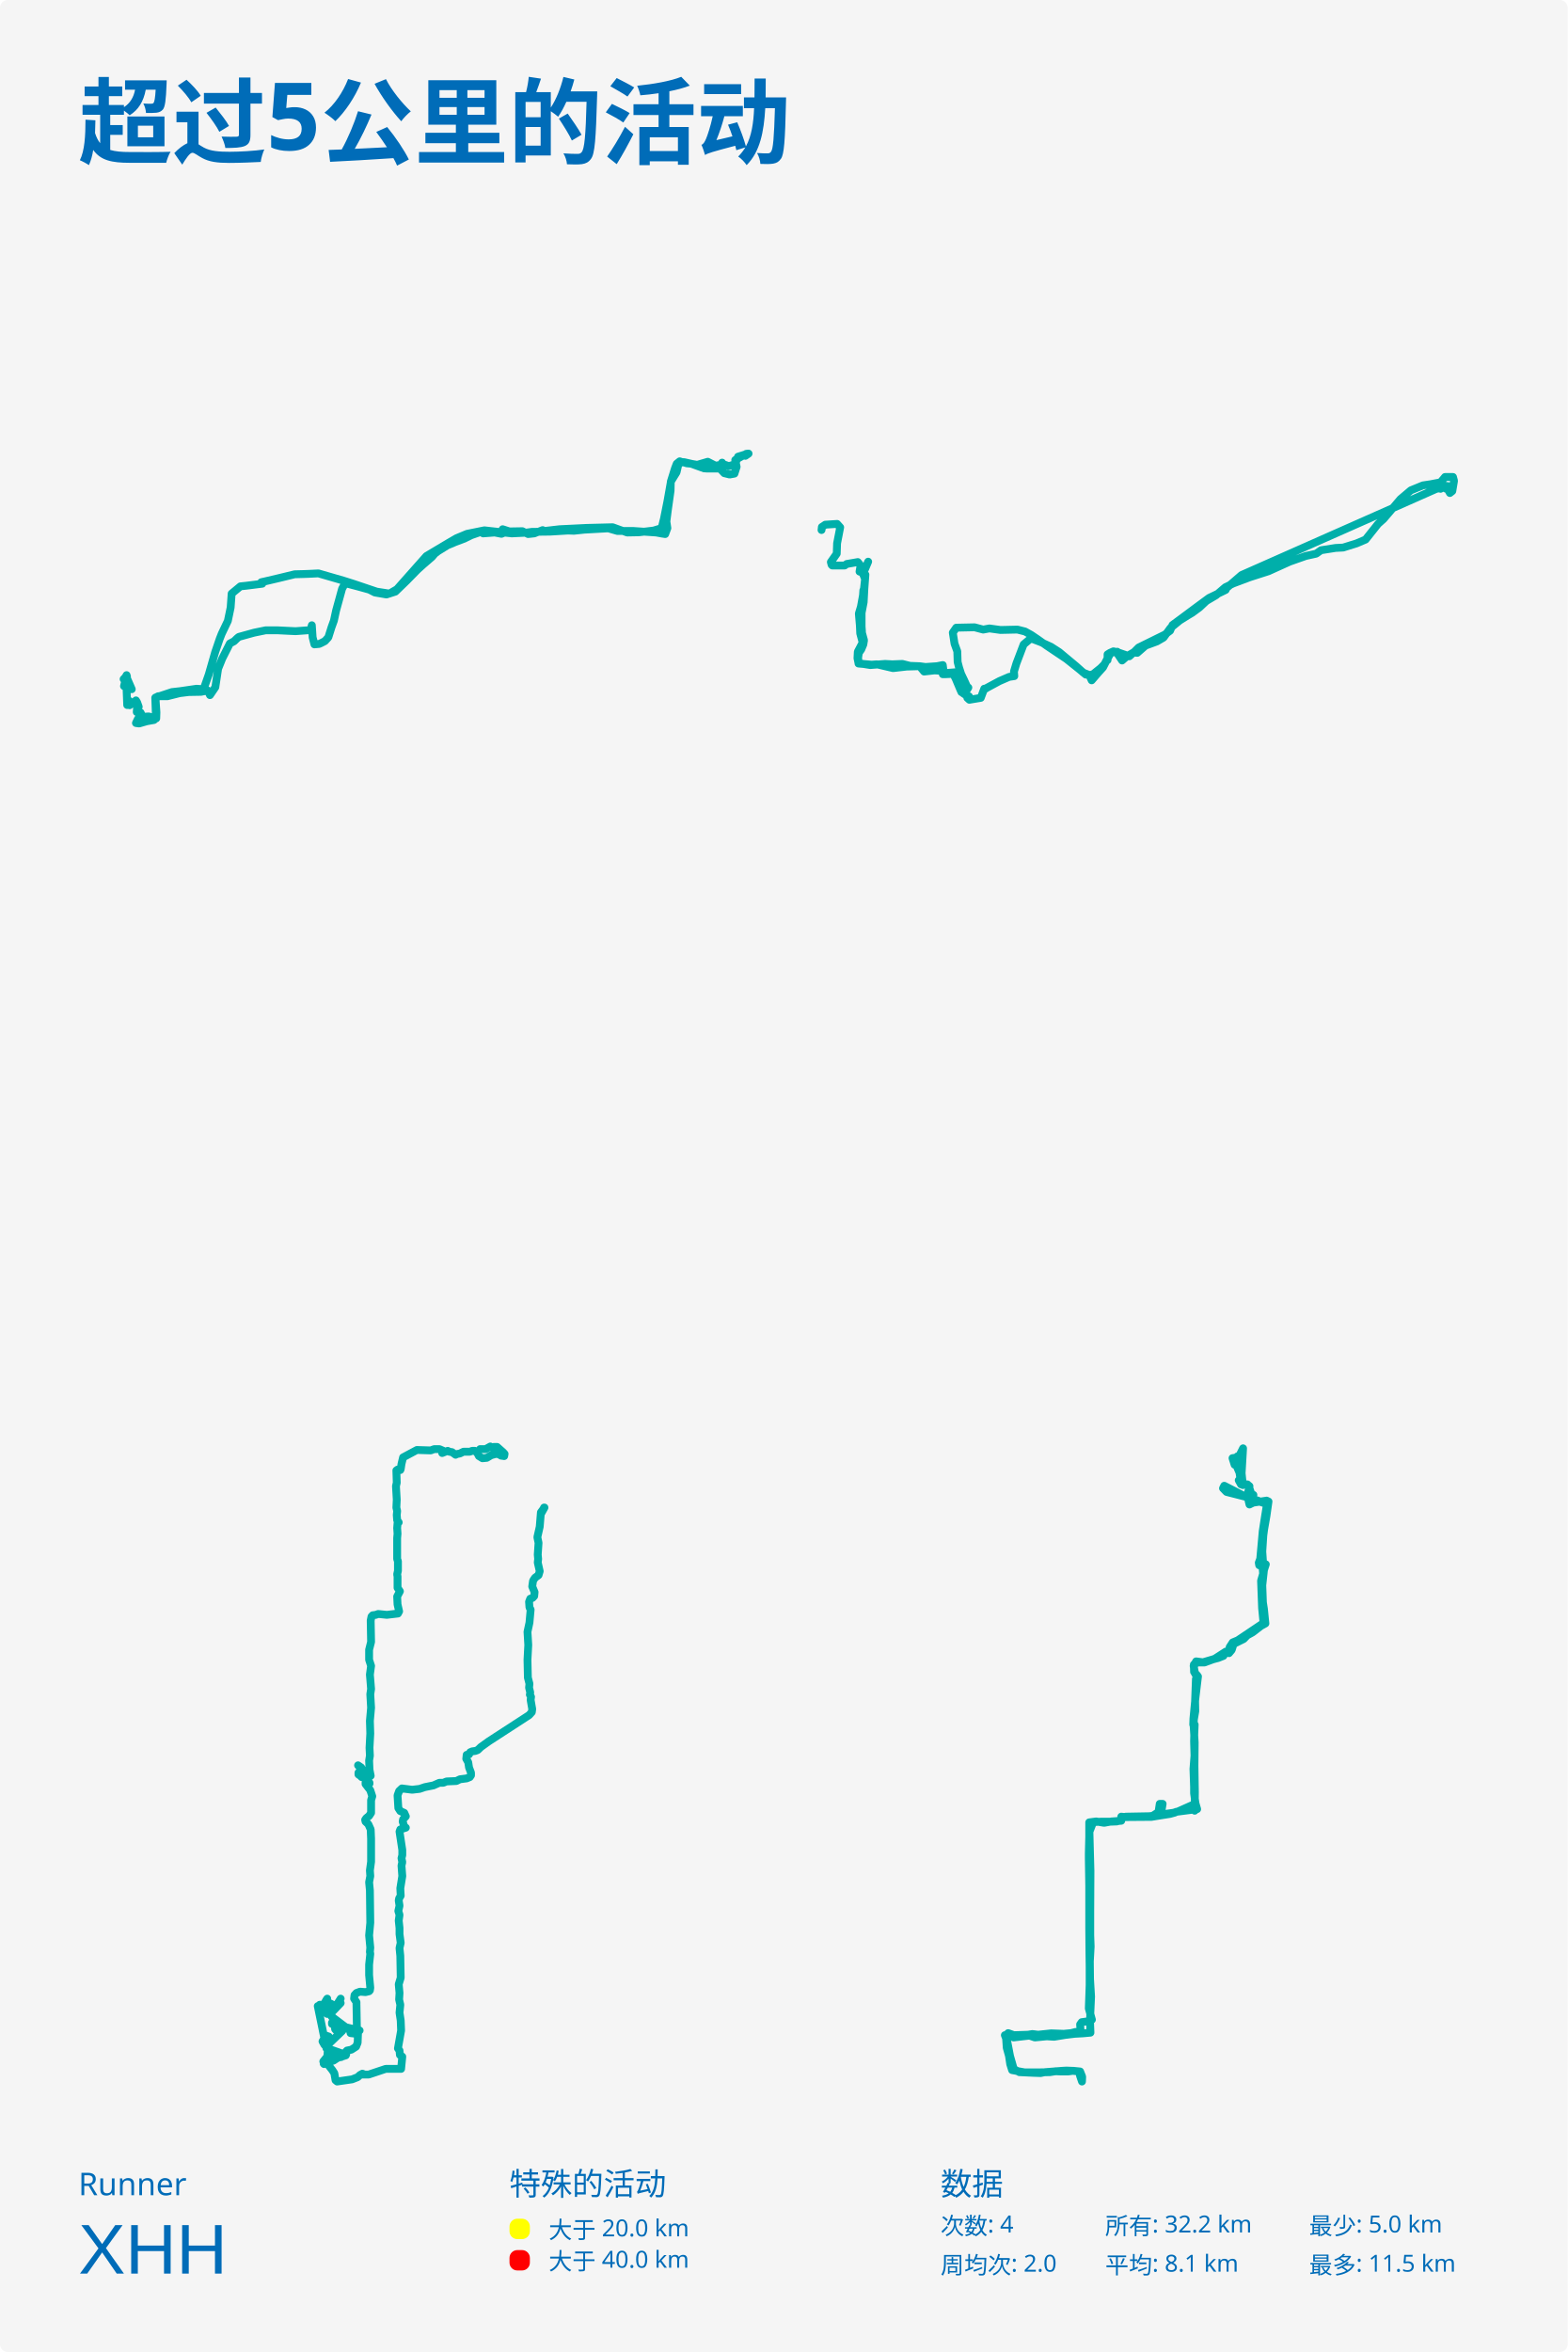
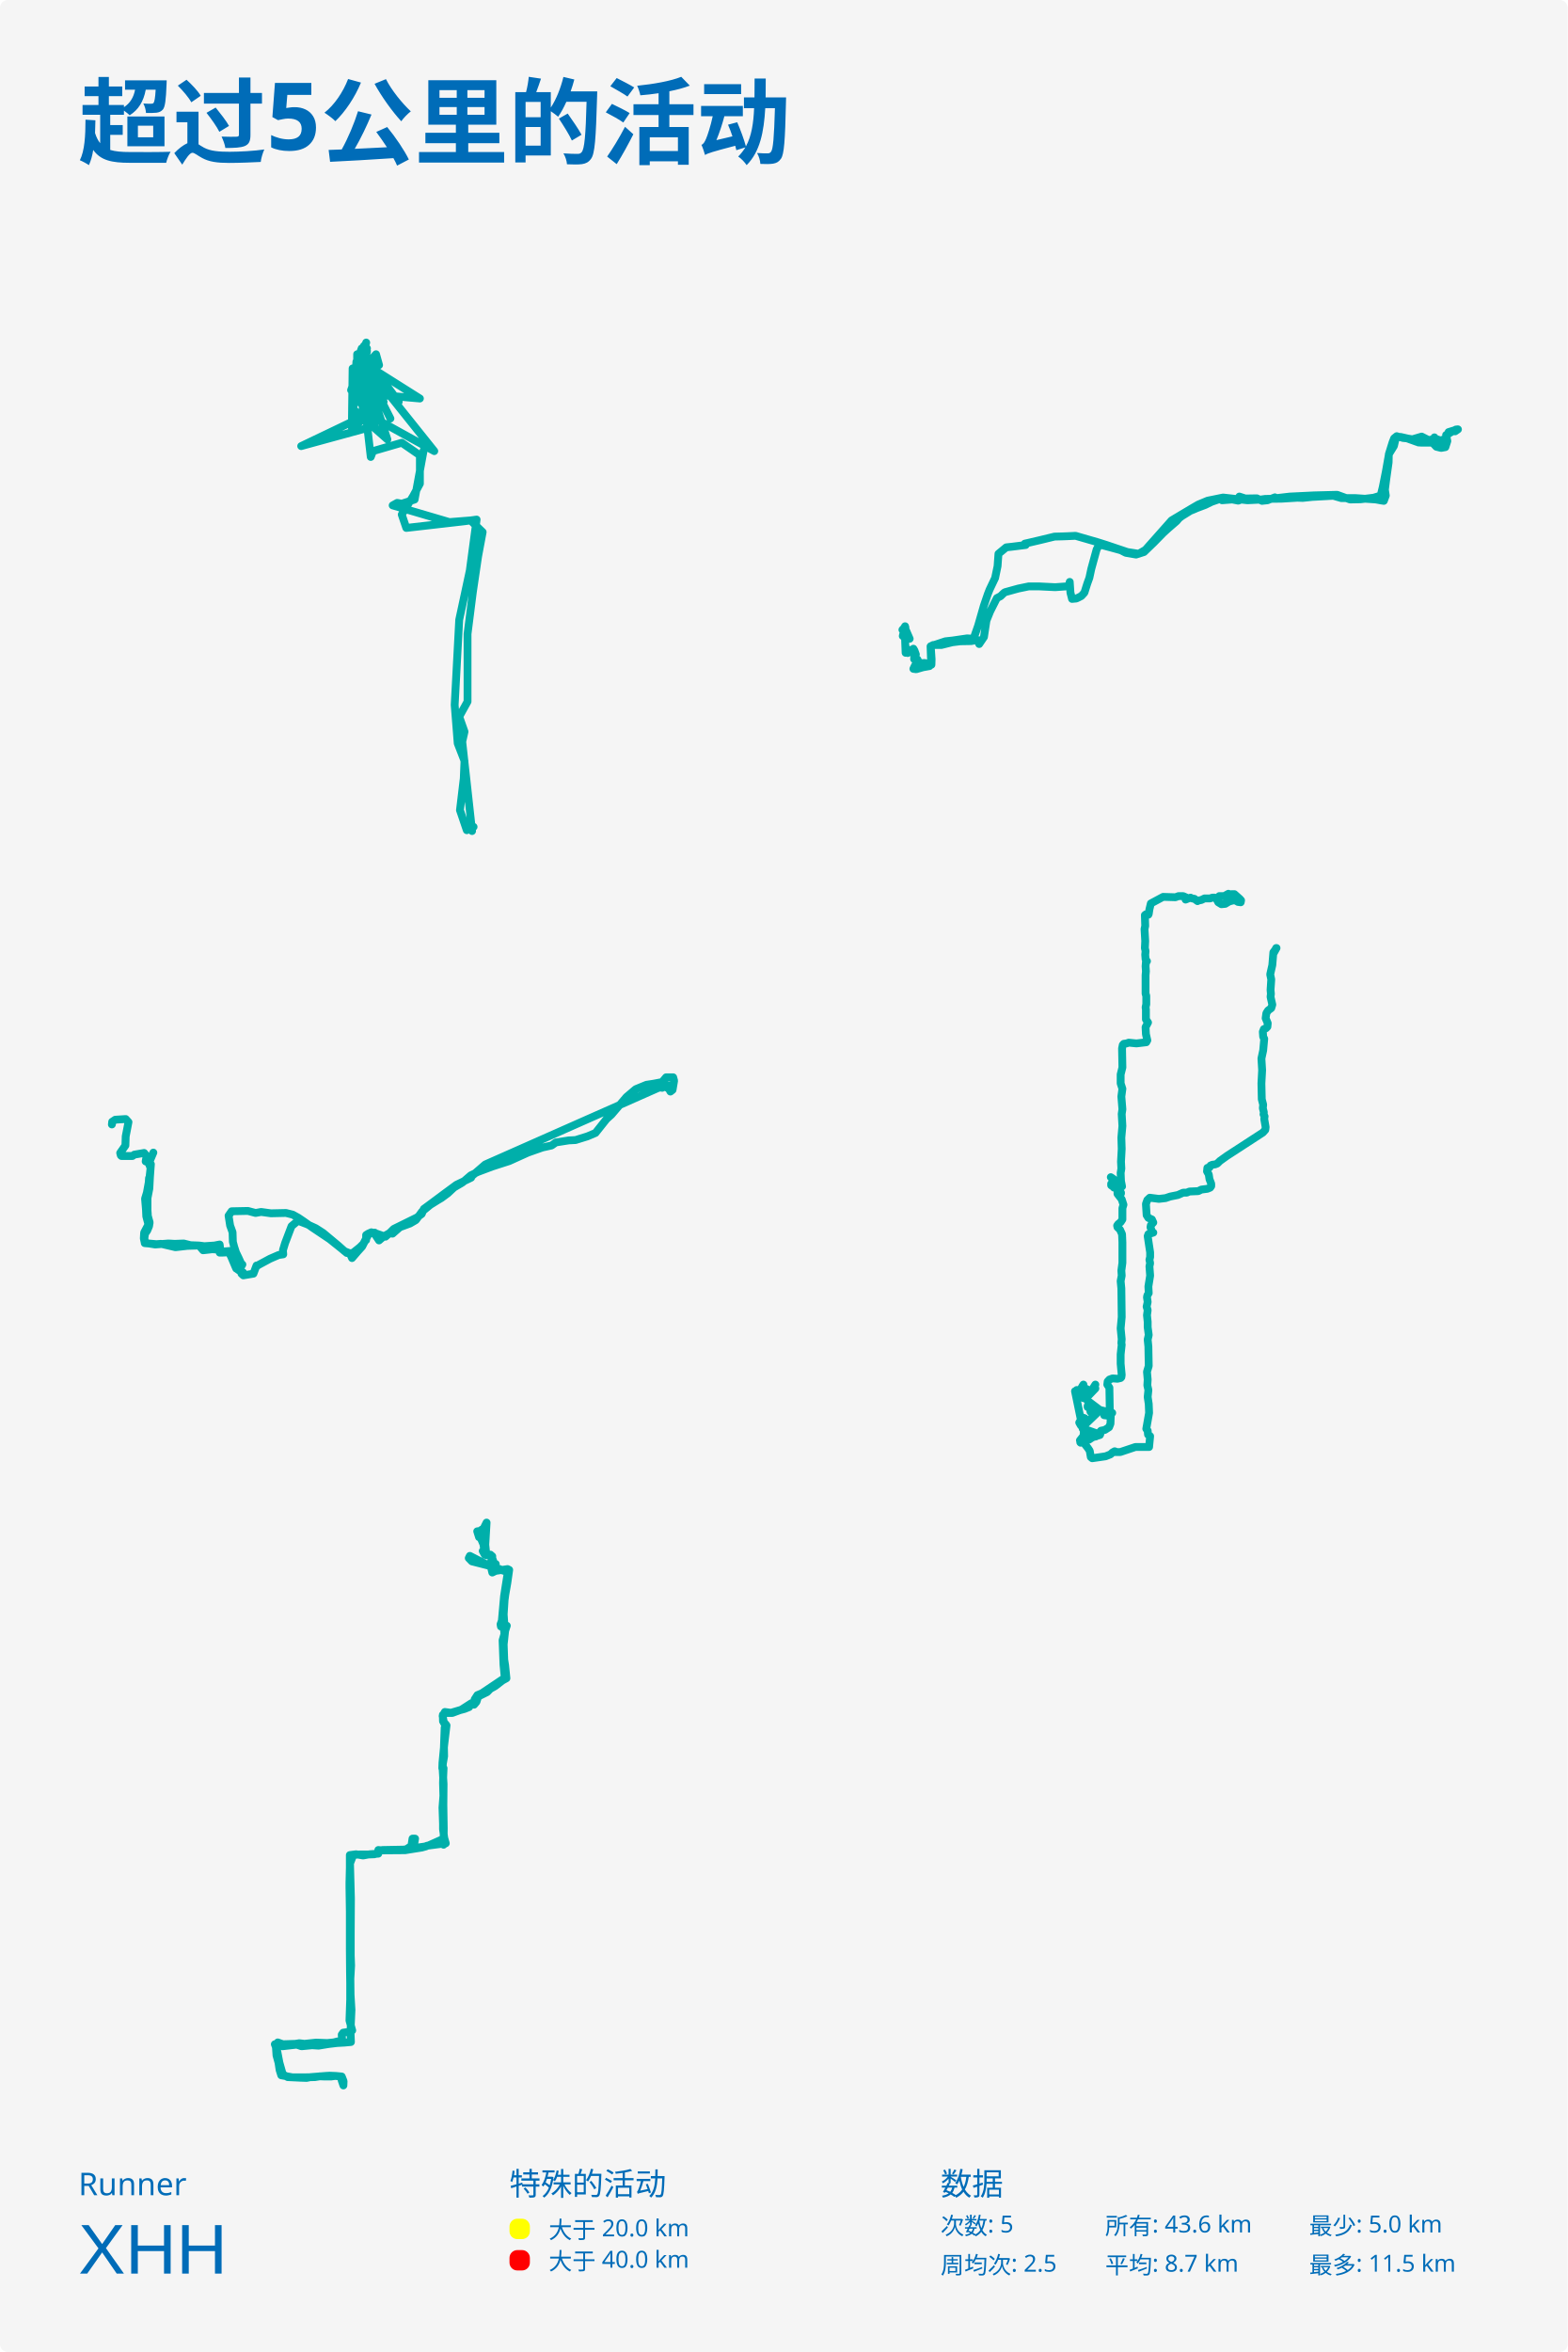
<svg xmlns="http://www.w3.org/2000/svg" baseProfile="full" height="300mm" version="1.1" viewBox="0,0,200,300" width="200mm">
  <defs />
  <rect fill="#f5f5f5" height="300" rx="1" ry="1" width="200" x="0" y="0" />
  <text fill="#006cb8" style="font-size:12px; font-family:MGI-Regular; font-weight:bold;" x="10" y="20">超过5公里的活动</text>
  <text fill="#006cb8" style="font-size:4px; font-family:MGI-Regular" x="10" y="280">Runner</text>
  <text fill="#006cb8" style="font-size:9px; font-family:Arial" x="10" y="290">XHH</text>
  <text fill="#006cb8" style="font-size:4px; font-family:MGI-Regular" x="65" y="280">特殊的活动</text>
  <rect fill="yellow" height="2.6" rx="1" ry="1" width="2.6" x="65" y="283" />
  <text fill="#006cb8" style="font-size:3px; font-family:MGI-Regular" x="70" y="285.5">大于 20.0 km</text>
  <rect fill="red" height="2.6" rx="1" ry="1" width="2.6" x="65" y="287" />
  <text fill="#006cb8" style="font-size:3px; font-family:MGI-Regular" x="70" y="289.5">大于 40.0 km</text>
  <text fill="#006cb8" style="font-size:4px; font-family:MGI-Regular" x="120" y="280">数据</text>
-   <text fill="#006cb8" style="font-size:3px; font-family:MGI-Regular" x="120" y="285">次数: 4</text>
-   <text fill="#006cb8" style="font-size:3px; font-family:MGI-Regular" x="120" y="290">周均次: 2.0</text>
-   <text fill="#006cb8" style="font-size:3px; font-family:MGI-Regular" x="141" y="285">所有: 32.2 km</text>
-   <text fill="#006cb8" style="font-size:3px; font-family:MGI-Regular" x="141" y="290">平均: 8.1 km</text>
+   <text fill="#006cb8" style="font-size:3px; font-family:MGI-Regular" x="120" y="285">次数: 5</text>
+   <text fill="#006cb8" style="font-size:3px; font-family:MGI-Regular" x="120" y="290">周均次: 2.5</text>
+   <text fill="#006cb8" style="font-size:3px; font-family:MGI-Regular" x="141" y="285">所有: 43.6 km</text>
+   <text fill="#006cb8" style="font-size:3px; font-family:MGI-Regular" x="141" y="290">平均: 8.7 km</text>
  <text fill="#006cb8" style="font-size:3px; font-family:MGI-Regular" x="167" y="285">最少: 5.0 km</text>
  <text fill="#006cb8" style="font-size:3px; font-family:MGI-Regular" x="167" y="290">最多: 11.5 km</text>
-   <polyline fill="none" points="18.181,91.439 18.968,91.383 19.932,91.635 19.958,90.851 19.831,88.973 21.937,88.272 22.953,88.16 25.06,87.852 25.974,87.908 26.634,86.03 27.446,83.199 28.03,81.489 28.283,80.845 29.07,79.191 29.426,77.481 29.553,75.715 30.67,74.79 31.456,74.706 33.462,74.454 33.335,74.258 33.843,74.146 35.518,73.753 37.599,73.249 38.691,73.221 39.452,73.193 40.62,73.136 43.818,74.061 45.062,74.454 48.058,75.463 49.682,75.715 50.647,75.155 54.403,70.922 57.272,69.212 58.236,68.652 59.582,68.091 60.419,67.923 61.79,67.643 65.293,68.035 67.045,67.951 67.857,67.839 70.167,67.811 72.477,67.671 73.213,67.699 74.558,67.559 77.604,67.39 78.772,67.727 80.828,67.727 83.722,67.923 84.483,68.063 84.864,68.119 85.143,67.362 85.016,66.521 85.194,65.12 85.55,62.597 85.575,61.448 86.108,59.738 86.336,59.149 86.717,58.841 87.047,58.953 87.352,59.009 87.606,59.093 88.189,59.149 89.586,59.654 90.042,59.402 89.738,59.486 89.814,59.738 90.246,59.766 91.845,59.766 92.403,60.355 93.089,60.523 93.698,60.411 93.977,59.542 93.799,58.673 94.84,58.084 95.094,58.14 95.5,57.86 95.424,57.86 95.195,57.888 95.068,57.972 94.155,58.252 93.774,59.206 92.987,59.458 92.429,59.262 92.073,59.262 92.124,59.318 92.124,59.009 92.099,59.262 91.286,59.402 90.296,58.897 88.951,59.29 88.291,59.178 87.301,58.953 86.844,58.925 86.869,58.981 86.539,59.262 86.311,60.243 85.6,61.392 85.143,63.971 84.712,66.129 84.407,67.362 83.392,67.671 81.513,67.895 80.016,67.923 78.163,67.25 74.863,67.334 71.385,67.503 69.456,67.727 69.228,67.615 68.162,68.035 67.375,68.119 66.639,67.755 64.989,67.783 64.126,67.503 64.176,68.007 63.973,68.091 63.11,67.923 61.638,68.035 61.359,67.839 60.14,68.259 59.226,68.708 58.033,69.156 57.653,69.324 57.094,69.549 55.876,70.305 55.47,70.614 55.114,71.034 53.947,72.043 53.236,72.688 51.865,74.089 50.444,75.463 49.301,75.827 47.829,75.575 47.118,75.211 45.697,74.818 44.529,74.51 44.021,74.398 43.641,75.099 42.879,77.873 42.6,79.163 42.295,80.004 41.889,81.293 41.458,81.769 41.026,81.994 40.722,82.134 40.112,82.19 39.884,81.293 39.782,79.751 39.63,80.368 37.701,80.508 35.391,80.396 33.893,80.396 32.396,80.704 30.466,81.237 30.263,81.405 29.857,81.797 29.324,82.078 28.36,83.984 27.827,85.301 27.471,87.655 26.786,88.664 26.507,88.076 25.644,88.244 24.07,88.272 22.927,88.412 21.354,88.805 20.186,88.805 19.805,89.001 19.881,91.075 19.653,91.832 18.714,92 17.749,92.28 17.343,92.224 17.597,91.692 18.054,91.131 17.927,90.879 17.445,90.823 17.495,90.15 17.698,90.15 17.495,89.589 17.343,89.337 17.216,89.561 16.861,89.702 16.531,89.954 16.277,89.589 16.531,89.421 16.226,89.926 16.099,86.618 16.125,86.31 16.15,86.338 16.15,86.394 16.353,86.927 16.277,87.095 16.099,86.394 16.125,86.31 16.099,86.338 16.201,86.282 16.125,86.422 16.81,87.908 16.125,86.338 16.023,87.067 16.125,86.983 15.82,87.515 16.099,86.366 16.048,86.282 16.074,86.31 16.099,86.282 16.074,86.31 15.769,86.618 16.125,86.254 16.074,86.422 16.15,86.338 16.15,86.114 16.175,86.506 16.099,86.31 16.125,86.338 16.099,86.338 16.125,86.226 16.099,86.282" stroke="#00AFAA" stroke-linecap="round" stroke-linejoin="round" stroke-width="1" />
-   <polyline fill="none" points="110.758,71.643 110.449,72.373 110.097,73.2 110.361,73.832 110.185,75.438 110.141,75.292 110.097,75.925 109.832,77.384 109.568,78.26 109.7,79.817 109.744,80.791 110.053,81.958 109.436,83.126 109.392,83.954 109.524,84.586 111.022,84.829 112.917,84.683 113.843,84.732 115.121,84.683 116.09,84.927 117.324,84.975 118.073,85.073 119.528,84.975 120.277,84.829 120.365,85.559 120.277,85.997 120.585,85.997 121.599,85.949 121.908,86.532 122.524,87.992 122.657,88.284 122.613,88.138 122.877,88.43 123.318,88.722 123.626,88.819 123.406,89.014 123.67,89.257 125.125,89.014 125.565,87.846 125.742,87.846 125.786,87.798 127.504,86.873 128.738,86.338 129.399,86.24 129.355,85.657 129.664,84.635 130.589,82.202 131.515,81.423 132.793,81.91 134.071,82.494 135.128,83.175 137.288,84.975 138.213,85.803 138.962,86.095 139.271,86.776 140.108,85.803 140.725,85.121 141.122,84.343 141.695,83.272 142.532,83.126 142.532,83.321 143.149,84.245 143.766,83.71 144.603,83.224 145.088,83.272 146.146,82.348 147.6,81.813 148.437,81.326 149.319,80.109 150.509,79.136 151.522,78.504 152.095,78.163 153.021,77.482 153.902,76.655 155.136,75.925 156.326,74.903 157.339,74.416 159.411,73.638 161.835,72.859 164.523,71.643 166.594,70.913 167.916,70.621 168.533,70.183 170.384,69.891 171.354,69.842 173.072,69.307 174.218,68.82 175.805,66.825 176.51,66.193 178.669,63.662 179.991,62.543 181.534,61.911 182.503,61.765 183.781,61.521 184.354,60.84 185.368,60.84 185.5,61.327 185.28,62.64 184.971,62.884 184.927,62.64 184.883,62.738 185.059,62.592 184.398,62.3 184.751,62.008 184.31,61.959 184.09,62.057 183.781,62.348 183.913,62.251 183.252,62.348 158.397,73.346 156.37,75.097 156.37,75.243 155.973,75.438 154.255,76.265 152.668,77.433 150.641,78.942 149.583,79.72 149.275,80.45 148.482,81.034 148.526,80.985 145.264,82.591 144.78,83.078 144.075,83.71 142.664,83.224 142.047,83.078 141.607,83.272 141.298,83.467 141.298,84.197 141.254,84.051 140.902,84.732 140.417,85.219 139.447,85.997 139.051,86.095 138.522,86.046 137.64,85.316 136.054,84.051 133.586,82.396 132.352,81.521 131.559,80.985 130.766,80.547 129.796,80.304 127.637,80.353 126.226,80.158 125.433,80.304 124.331,80.012 121.996,80.061 121.555,80.693 121.775,82.104 122.128,83.078 122.172,84.44 122.348,85.121 122.613,85.949 123.009,86.776 123.45,87.749 123.538,87.7 123.362,87.992 123.053,87.895 122.921,87.749 122.216,87.214 122.084,86.24 121.819,85.754 120.585,85.851 120.057,85.559 119.219,85.511 117.897,85.657 117.324,84.975 115.65,85.024 113.931,85.219 111.86,84.732 111.199,84.781 109.524,84.635 109.48,83.856 109.568,83.272 109.876,82.834 110.141,82.202 110.229,81.667 109.921,80.547 109.965,80.547 109.921,79.915 109.921,78.99 109.921,78.163 110.185,76.801 110.273,75.097 110.405,73.297 110.097,73.054 109.656,72.908 109.788,72.129 109.436,71.691 108.026,71.935 107.761,72.129 106.175,72.129 106.087,72.032 105.998,71.691 106.748,70.621 106.792,69.307 107.188,67.263 106.792,66.825 105.293,66.923 104.853,67.215 104.808,67.604 104.853,67.263" stroke="#00AFAA" stroke-linecap="round" stroke-linejoin="round" stroke-width="1" />
-   <polyline fill="none" points="69.411,192.289 69.058,193.012 69.461,192.289 69.007,192.901 68.856,194.737 68.554,196.072 68.705,196.795 68.604,198.297 68.655,198.854 68.604,199.299 68.856,200.411 68.705,200.912 68.252,201.246 68,201.635 67.899,202.359 68.201,203.082 68.151,203.583 67.949,203.805 67.647,203.916 67.496,204.306 67.546,205.029 67.697,205.307 67.546,206.976 67.294,208.145 67.395,209.814 67.294,211.705 67.345,213.986 67.546,214.765 67.496,215.266 67.647,215.878 67.597,216.156 67.748,216.434 67.697,216.823 67.899,217.992 67.849,218.381 67.496,218.77 62.356,222.108 61.349,222.832 60.946,223.221 60.643,223.332 60.24,223.388 59.988,223.499 59.837,223.777 59.535,223.833 59.484,224.334 59.736,224.779 59.837,225.446 60.089,226.114 60.089,226.448 59.938,226.67 59.535,226.837 58.678,226.948 58.225,227.171 56.965,227.226 56.562,227.393 56.058,227.393 55.302,227.727 54.194,227.95 53.539,228.172 52.581,228.283 51.271,228.117 50.919,228.45 50.717,229.007 50.818,230.62 51.07,231.009 51.574,231.232 51.775,231.677 51.423,232.066 51.372,232.345 51.624,233.123 51.775,233.123 51.07,233.346 50.969,233.624 51.322,235.961 51.322,236.628 51.221,237.018 51.322,237.518 51.221,237.963 51.322,239.298 51.07,240.856 51.12,241.802 50.919,242.136 50.868,242.414 50.969,243.081 50.818,243.749 50.969,244.25 50.868,244.973 50.969,245.918 50.969,246.697 51.12,247.81 50.969,248.477 51.07,249.479 51.12,252.26 50.868,253.095 50.969,254.207 50.919,255.042 51.07,255.709 50.969,256.711 51.12,257.712 51.171,258.991 50.768,261.272 50.969,261.55 51.019,262.107 51.322,262.329 51.171,263.887 49.206,263.887 47.039,264.61 46.334,264.61 46.233,264.61 46.384,264.554 46.233,264.499 45.93,264.666 45.628,264.944 44.923,265.222 43.008,265.5 42.806,265.333 42.655,264.443 42.403,264.054 41.748,263.219 41.597,263.164 41.345,263.275 41.295,263.219 41.648,263.164 41.95,262.552 43.814,262.162 43.512,262.385 43.613,262.107 43.512,261.884 42.252,261.439 42.051,261.495 41.748,261.383 42.504,261.773 42.504,261.94 42.403,262.051 42.655,261.94 42.756,261.662 43.058,261.717 42.151,261.495 41.648,261.272 40.539,255.876 40.64,256.377 40.892,256.266 40.942,255.932 40.841,255.709 40.791,255.709 40.741,255.932 40.841,256.043 40.741,256.878 40.892,256.989 40.993,256.154 41.748,254.93 41.597,255.153 41.748,256.21 41.597,256.043 42.756,256.043 43.462,254.93 43.159,255.542 43.361,255.376 43.462,255.487 42.504,256.488 42.151,256.655 41.849,256.544 41.748,256.878 41.748,256.099 42.454,256.21 42,255.654 41.748,255.153 41.849,255.487 41.748,255.264 41.849,255.376 41.748,255.431 41.698,255.32 41.748,255.654 42.151,255.542 42.454,255.709 42.303,255.821 42.252,255.987 42.303,257.211 45.175,259.381 44.721,259.325 44.923,259.27 45.175,259.381 45.729,258.991 45.88,258.991 42.353,258.157 42.353,257.99 42.454,257.99 42.706,258.435 42.756,258.825 42.958,259.047 43.26,259.214 43.663,259.047 41.748,260.883 41.698,261.05 41.799,261.161 41.396,260.827 41.144,260.382 41.547,259.715 41.648,259.659 41.95,259.77 41.748,262.496 42,262.496 42.303,262.218 42.151,262.44 41.648,262.44 41.245,262.941 41.295,262.885 41.748,263.052 42.555,262.83 43.058,262.496 44.117,262.162 44.167,262.051 44.117,261.717 44.268,261.55 44.822,261.439 45.427,261.05 45.628,260.549 45.679,259.158 45.527,258.491 45.477,255.598 45.477,255.376 45.175,254.93 45.225,254.485 45.477,254.207 45.93,254.04 46.636,254.096 47.089,253.985 47.19,253.874 47.24,253.54 47.089,251.926 47.089,250.591 47.24,249.201 47.19,248.978 47.24,248.422 47.089,246.864 47.24,245.251 47.19,241.134 47.089,240.077 47.24,239.298 47.19,238.575 47.341,237.463 47.341,234.514 47.291,233.346 46.989,232.678 46.636,232.345 46.585,232.122 46.737,231.9 47.089,231.621 47.341,231.232 47.341,229.619 47.492,229.118 47.24,228.339 46.636,227.56 46.636,227.338 46.737,227.226 46.989,227.226 47.14,227.393 47.14,227.505 46.989,227.56 46.737,227.226 46.787,226.893 46.082,226.615 46.132,226.67 46.082,226.392 46.283,226.114 46.334,225.836 46.182,225.613 45.88,225.391 45.679,225.168 46.082,225.446 46.132,225.558 46.082,225.724 45.729,226.114 45.729,226.336 45.88,226.448 46.233,226.448 46.686,226.781 46.888,226.781 47.291,226.503 47.14,225.724 47.089,224.556 47.19,223.944 47.14,222.943 47.24,221.107 47.19,219.494 47.341,217.825 47.24,216.1 47.341,215.432 47.19,213.597 47.341,212.484 47.089,211.705 47.089,210.425 47.341,209.424 47.291,206.698 47.392,206.197 47.543,206.03 47.946,205.975 48.248,205.864 49.357,205.975 50.768,205.808 50.919,205.53 50.717,204.64 50.667,203.638 51.019,202.971 50.717,202.526 50.717,201.079 50.667,200.801 50.768,200.356 50.768,199.132 50.667,198.854 50.667,196.183 50.717,195.627 50.667,194.904 50.717,194.292 50.868,194.18 50.667,193.902 50.616,193.235 50.667,192.734 50.566,192.289 50.616,191.287 50.516,189.563 50.616,189.118 50.566,187.56 50.717,187.449 51.07,187.504 51.12,187.393 51.221,186.725 51.423,185.891 53.186,184.945 54.95,185.001 55.403,184.834 56.058,184.834 56.562,185.056 56.562,185.168 56.411,185.335 57.116,185.056 57.318,185.168 57.67,185.223 58.124,185.557 58.124,185.501 58.678,185.39 59.132,185.168 59.938,185.168 60.24,185.056 60.593,185.056 60.895,185.335 61.097,185.724 61.55,186.002 62.104,185.947 62.659,185.613 63.263,185.446 63.666,185.501 63.918,185.668 64.321,185.724 64.372,185.446 64.17,185.223 63.415,184.556 63.011,184.556 62.81,184.667 62.558,184.5 61.953,184.834 61.248,184.834" stroke="#00AFAA" stroke-linecap="round" stroke-linejoin="round" stroke-width="1" />
-   <polyline fill="none" points="159.378,189.539 159.351,189.685 159.826,191.083 160.011,191.2 156.476,190.297 156.027,189.831 156.186,189.51 159.826,191.375 160.486,191.404 159.378,191.112 161.277,191.724 161.62,191.491 161.62,191.957 161.33,193.763 161.092,195.307 160.776,198.831 160.591,199.327 160.644,199.647 161.066,199.822 161.145,200.725 160.881,201.628 161.013,205.123 161.198,207.016 157.9,209.23 157.267,209.492 156.871,210.104 156.871,210.657 156.397,210.657 154.998,211.56 153.653,212.055 152.782,212.055 152.308,212.318 152.334,213.25 152.756,213.716 152.571,214.123 152.466,216.92 152.492,218.26 152.308,219.337 152.281,220.124 152.413,222.25 152.387,225.25 152.413,226.968 152.439,228.628 152.413,230.959 152.492,229.939 152.73,230.755 150.039,231.104 149.907,231.192 149.274,231.366 147.612,231.628 146.899,231.745 143.18,231.774 143.021,232.094 142.52,232.327 141.782,232.357 140.462,232.357 139.46,232.415 138.985,233.638 139.117,238.648 139.091,243.832 139.091,246.832 139.143,248.288 139.038,250.181 139.064,252.453 139.196,254.666 139.091,256.967 139.064,257.957 139.117,259.268 138.167,259.355 137.112,259.413 136.875,259.442 135.899,259.559 134.474,259.792 133.551,259.734 132.021,259.879 131.335,259.646 129.303,259.879 129.039,259.646 128.828,259.646 128.195,259.588 128.354,259.996 128.433,261.19 128.723,262.238 128.881,263.287 129.119,264.044 130.728,264.335 132.39,264.335 133.946,264.306 134.659,264.189 135.292,264.219 136.268,264.219 136.901,264.131 137.798,264.219 138.062,264.888 138.035,265.5 137.798,264.801 137.666,264.219 136.796,264.131 136.057,264.102 135.529,264.131 133.313,264.306 132.759,264.422 131.862,264.393 130.042,264.306 129.33,263.898 128.855,262.238 128.354,259.617 128.617,259.326 129.356,259.588 131.15,259.53 131.704,259.442 132.443,259.53 134.105,259.355 135.714,259.413 136.637,259.326 137.218,259.18 137.745,259.18 137.851,259.006 137.798,258.219 138.009,257.928 139.038,257.782 139.302,257.608 138.906,256.181 139.012,253.181 139.012,250.851 138.985,248.958 138.959,245.871 138.959,240.512 138.906,237.017 138.906,236.405 138.959,234.279 138.959,232.444 139.856,232.327 140.858,232.502 141.808,232.327 143.048,232.24 143.048,231.716 143.364,231.745 145.712,231.716 146.899,231.716 148.192,230.871 148.324,230.085 147.955,230.085 147.823,230.959 147.876,231.57 147.559,231.599 146.768,231.658 143.628,231.716 143.549,231.774 145.844,231.745 146.187,231.716 147.638,231.541 148.878,231.337 149.696,231.221 150.303,231.046 152.519,230.056 152.334,228.716 152.334,227.929 152.255,225.629 152.387,223.939 152.334,222.104 152.36,221.201 152.413,219.978 152.228,219.978 152.255,219.192 152.492,216.716 152.835,213.832 152.466,213.483 152.281,212.492 152.598,211.91 153.468,212.026 154.655,211.677 155.421,211.473 156.08,211.211 156.423,210.657 156.845,210.774 156.792,210.861 157.135,210.453 157.373,209.696 158.665,209.055 159.114,208.589 159.747,208.24 159.879,208.152 160.855,207.395 161.435,207.075 161.251,205.24 161.119,204.395 161.04,202.21 161.251,200.259 161.488,199.531 161.145,199.443 161.04,197.899 161.172,195.831 161.277,195.045 161.567,193.384 161.831,191.52 161.594,191.404 159.879,191.666 159.404,191.899 159.272,191.345 159.905,190.675 159.351,190.472 159.219,190.384 159.404,189.569 159.193,189.394 159.14,189.335 158.797,189.335 158.586,189.365 158.322,189.335 158.032,188.811 158.27,188.782 157.848,185.898 157.874,185.898 157.874,185.753 157.9,185.927 157.979,185.956 158.586,184.733 158.402,187.908 158.56,189.423 157.848,185.898 157.874,185.898 157.241,185.986 157.505,186.83 157.927,185.927 157.848,187.18 158.27,188.17 158.243,188.462" stroke="#00AFAA" stroke-linecap="round" stroke-linejoin="round" stroke-width="1" />
+   <polyline fill="none" points="54.051,57.432 52.894,63.716 51.254,64.249 50.675,64.142 50.096,64.462 57.331,66.592 60.032,66.379 61.575,67.87 60.997,70.959 60.321,75.539 59.646,80.864 59.646,89.491 58.585,91.409 59.26,93.326 58.971,94.604 60.225,106.0 60.032,105.254 59.646,105.467 60.418,105.467 59.55,105.893 58.682,103.337 59.164,99.29 59.26,97.053 58.392,94.817 58.006,89.918 58.585,79.054 59.936,72.77 60.804,66.273 59.26,66.486 51.833,67.338 51.254,65.634 52.701,63.29 53.569,61.693 53.569,58.071 51.254,56.474 47.588,57.539 47.299,58.284 46.238,49.018 46.142,46.781 46.431,47.101 46.045,46.036 46.238,45.503 47.01,52.852 45.756,46.142 46.142,46.142 53.569,50.829 47.492,50.296 46.624,48.166 46.142,47.314 46.045,45.929 47.685,50.509 45.852,46.781 44.984,46.994 44.888,54.557 46.334,53.492 46.045,46.249 46.045,46.994 44.791,49.764 46.045,46.142 46.431,46.355 46.527,46.888 47.685,46.781 46.527,49.125 44.984,47.42 46.624,46.355 45.466,47.207 45.273,48.486 46.142,46.036 45.659,46.994 45.466,47.101 46.238,46.994 45.949,45.716 55.402,57.539 47.299,53.065 47.299,53.598 47.974,54.77 47.781,54.344 38.425,56.9 47.106,52.746 47.01,52.746 47.203,53.065 46.624,51.787 46.527,51.574 46.527,46.675 46.045,46.781 46.431,48.699 46.045,46.142 46.045,51.468 46.238,46.249 46.142,46.036 46.142,46.036 46.142,46.249 45.949,45.929 45.563,45.184 45.563,47.207 48.36,46.568 47.974,45.184 46.913,46.355 46.142,44.864 50.868,51.255 48.36,48.486 45.563,45.503 46.045,45.929 45.949,45.929 45.949,45.716 46.334,44.758 46.142,46.036 49.421,56.048 45.08,52.213 45.466,46.142 45.659,45.823 46.238,44.971 48.264,51.255 46.431,44.119 46.142,45.929 45.949,45.929 46.817,46.142 46.238,45.503 45.949,46.036 46.817,45.503 46.142,44.438 45.466,46.355 47.878,51.894 47.781,53.705 46.045,46.036 46.045,46.036 45.756,46.675 45.756,46.355 46.238,45.077 46.431,45.29 46.624,46.355 45.852,46.142 46.045,46.142 46.334,44.758 46.238,46.036 46.142,45.61 46.142,46.036 46.238,45.29 46.817,44.438 46.334,44.651 46.334,45.29 45.852,46.142 46.334,44.758 46.913,45.823 46.142,45.29 45.756,46.036 46.334,44.758 46.238,45.29 45.852,46.142 46.142,46.036 45.563,46.249 46.334,45.184 46.238,45.397 45.852,46.036 46.142,46.036 46.142,46.142 45.949,45.823 46.334,45.077 47.685,46.888 46.142,46.036 45.949,46.036 46.045,46.249 46.72,43.693 46.334,44.758 46.238,45.077 46.624,45.503 46.142,46.142 46.334,44.758 46.334,45.29 46.624,51.255 46.142,46.142 46.142,46.036 46.431,45.929 45.659,46.994 45.466,49.018 46.817,44.864 46.045,45.716 46.045,45.823 47.685,46.781 46.142,46.142 46.142,46.036 47.203,46.994 45.756,47.74 46.142,46.355 46.142,46.142 46.817,45.61 46.142,46.142 46.142,45.077 48.939,51.255 46.142,46.036 46.72,47.42 45.852,46.142 46.045,45.29 46.045,45.184 46.527,45.29 46.045,45.184 46.238,45.29 46.238,46.036 46.045,45.929 46.431,46.888 46.817,44.758 46.045,45.29 46.431,44.864 46.431,47.633 46.142,46.142 45.949,45.823 46.045,45.077 45.756,46.675 46.142,46.036 45.949,46.142 46.142,46.036 45.852,46.142 46.527,52.107 46.045,46.036 46.238,45.929 46.142,46.036 46.142,45.823 46.624,47.846 46.238,45.716 46.238,45.823 46.238,45.716 45.756,45.929 46.142,46.249 46.142,46.036 46.238,46.249 46.045,45.077 46.238,45.61 46.142,46.036 46.142,46.036 46.142,46.036 46.045,45.929 49.807,53.385 46.045,45.929 46.142,46.142 45.852,46.142 46.142,45.716 46.238,45.716 45.852,45.716 46.238,45.503 46.045,45.503 46.142,45.61 45.756,45.397 46.045,45.397 46.142,45.184 46.334,45.29 46.527,45.716 46.238,45.503 46.238,45.503 46.045,45.929 45.37,47.314 46.142,46.036 46.142,46.036" stroke="#00AFAA" stroke-linecap="round" stroke-linejoin="round" stroke-width="1" />
+   <polyline fill="none" points="117.272,84.613 117.971,84.563 118.829,84.787 118.851,84.089 118.738,82.42 120.611,81.797 121.514,81.698 123.386,81.424 124.199,81.474 124.785,79.804 125.507,77.288 126.026,75.768 126.252,75.195 126.951,73.725 127.267,72.205 127.38,70.636 128.373,69.814 129.072,69.739 130.855,69.515 130.742,69.34 131.193,69.24 132.683,68.892 134.533,68.443 135.503,68.418 136.18,68.393 137.218,68.344 140.061,69.166 141.166,69.515 143.829,70.411 145.273,70.636 146.13,70.137 149.47,66.375 152.019,64.855 152.877,64.357 154.073,63.859 154.817,63.709 156.036,63.46 159.149,63.809 160.706,63.734 161.428,63.635 163.482,63.61 165.535,63.485 166.189,63.51 167.385,63.385 170.093,63.236 171.131,63.535 172.958,63.535 175.531,63.709 176.207,63.834 176.546,63.884 176.794,63.211 176.681,62.464 176.839,61.218 177.155,58.975 177.178,57.954 177.652,56.434 177.855,55.911 178.193,55.637 178.486,55.736 178.757,55.786 178.983,55.861 179.502,55.911 180.743,56.359 181.149,56.135 180.878,56.21 180.946,56.434 181.329,56.459 182.751,56.459 183.247,56.982 183.856,57.132 184.398,57.032 184.646,56.259 184.488,55.487 185.413,54.964 185.639,55.014 186.0,54.765 185.932,54.765 185.729,54.789 185.616,54.864 184.804,55.113 184.466,55.96 183.766,56.185 183.27,56.01 182.954,56.01 182.999,56.06 182.999,55.786 182.976,56.01 182.254,56.135 181.374,55.686 180.179,56.035 179.592,55.936 178.712,55.736 178.306,55.711 178.328,55.761 178.035,56.01 177.832,56.882 177.2,57.904 176.794,60.196 176.411,62.115 176.14,63.211 175.237,63.485 173.568,63.684 172.236,63.709 170.589,63.111 167.656,63.186 164.565,63.336 162.85,63.535 162.647,63.435 161.699,63.809 161,63.884 160.345,63.56 158.879,63.585 158.112,63.336 158.157,63.784 157.976,63.859 157.209,63.709 155.9,63.809 155.652,63.635 154.569,64.008 153.757,64.407 152.696,64.806 152.358,64.955 151.861,65.154 150.778,65.827 150.417,66.101 150.102,66.475 149.064,67.372 148.432,67.945 147.213,69.191 145.95,70.411 144.935,70.735 143.626,70.511 142.994,70.187 141.73,69.838 140.693,69.564 140.241,69.465 139.903,70.088 139.226,72.554 138.978,73.7 138.707,74.448 138.346,75.594 137.962,76.017 137.579,76.217 137.308,76.341 136.767,76.391 136.563,75.594 136.473,74.223 136.338,74.772 134.623,74.896 132.57,74.796 131.238,74.796 129.907,75.071 128.192,75.544 128.012,75.693 127.651,76.042 127.177,76.291 126.32,77.986 125.846,79.157 125.53,81.249 124.921,82.146 124.673,81.623 123.905,81.772 122.506,81.797 121.491,81.922 120.092,82.271 119.054,82.271 118.716,82.445 118.783,84.289 118.58,84.961 117.746,85.111 116.888,85.36 116.527,85.31 116.753,84.837 117.159,84.339 117.046,84.114 116.617,84.065 116.662,83.467 116.843,83.467 116.662,82.968 116.527,82.744 116.414,82.943 116.098,83.068 115.805,83.292 115.579,82.968 115.805,82.819 115.534,83.267 115.421,80.327 115.444,80.053 115.467,80.078 115.467,80.128 115.647,80.602 115.579,80.751 115.421,80.128 115.444,80.053 115.421,80.078 115.512,80.028 115.444,80.153 116.053,81.474 115.444,80.078 115.354,80.726 115.444,80.651 115.173,81.125 115.421,80.103 115.376,80.028 115.399,80.053 115.421,80.028 115.399,80.053 115.128,80.327 115.444,80.004 115.399,80.153 115.467,80.078 115.467,79.879 115.489,80.228 115.421,80.053 115.444,80.078 115.421,80.078 115.444,79.979 115.421,80.028" stroke="#00AFAA" stroke-linecap="round" stroke-linejoin="round" stroke-width="1" />
+   <polyline fill="none" points="19.563,147.016 19.288,147.664 18.975,148.4 19.21,148.962 19.053,150.389 19.014,150.26 18.975,150.822 18.74,152.12 18.505,152.898 18.622,154.282 18.662,155.147 18.936,156.185 18.387,157.223 18.348,157.959 18.466,158.521 19.798,158.737 21.482,158.607 22.305,158.651 23.441,158.607 24.303,158.824 25.399,158.867 26.065,158.953 27.358,158.867 28.024,158.737 28.102,159.386 28.024,159.775 28.298,159.775 29.199,159.732 29.473,160.251 30.022,161.549 30.139,161.808 30.1,161.678 30.335,161.938 30.727,162.197 31.001,162.284 30.805,162.457 31.04,162.673 32.333,162.457 32.725,161.419 32.881,161.419 32.921,161.376 34.448,160.554 35.545,160.078 36.133,159.992 36.094,159.473 36.368,158.564 37.19,156.402 38.013,155.71 39.149,156.142 40.285,156.661 41.225,157.267 43.145,158.867 43.967,159.602 44.633,159.862 44.908,160.467 45.652,159.602 46.2,158.997 46.553,158.305 47.062,157.353 47.806,157.223 47.806,157.396 48.355,158.218 48.903,157.742 49.647,157.31 50.078,157.353 51.018,156.531 52.311,156.056 53.055,155.623 53.839,154.542 54.897,153.677 55.798,153.114 56.307,152.812 57.129,152.206 57.913,151.471 59.01,150.822 60.067,149.914 60.968,149.481 62.81,148.789 64.964,148.097 67.354,147.016 69.195,146.367 70.37,146.107 70.918,145.718 72.564,145.459 73.425,145.415 74.953,144.94 75.972,144.507 77.382,142.734 78.009,142.171 79.928,139.922 81.103,138.927 82.474,138.365 83.336,138.235 84.472,138.019 84.982,137.413 85.882,137.413 86.0,137.846 85.804,139.014 85.53,139.23 85.491,139.014 85.452,139.1 85.608,138.97 85.021,138.711 85.334,138.451 84.942,138.408 84.746,138.495 84.472,138.754 84.59,138.668 84.002,138.754 61.909,148.53 60.107,150.087 60.107,150.216 59.754,150.389 58.226,151.125 56.816,152.163 55.014,153.504 54.074,154.196 53.8,154.844 53.095,155.364 53.134,155.32 50.235,156.748 49.804,157.18 49.177,157.742 47.924,157.31 47.375,157.18 46.984,157.353 46.709,157.526 46.709,158.175 46.67,158.045 46.357,158.651 45.926,159.083 45.064,159.775 44.712,159.862 44.242,159.819 43.458,159.17 42.048,158.045 39.854,156.575 38.757,155.796 38.052,155.32 37.347,154.931 36.485,154.715 34.566,154.758 33.312,154.585 32.607,154.715 31.628,154.455 29.552,154.498 29.16,155.061 29.356,156.315 29.669,157.18 29.708,158.391 29.865,158.997 30.1,159.732 30.453,160.467 30.844,161.332 30.923,161.289 30.766,161.549 30.492,161.462 30.374,161.332 29.748,160.857 29.63,159.992 29.395,159.559 28.298,159.646 27.828,159.386 27.084,159.343 25.909,159.473 25.399,158.867 23.911,158.91 22.383,159.083 20.542,158.651 19.954,158.694 18.466,158.564 18.427,157.872 18.505,157.353 18.779,156.964 19.014,156.402 19.092,155.926 18.818,154.931 18.857,154.931 18.818,154.369 18.818,153.547 18.818,152.812 19.053,151.601 19.132,150.087 19.249,148.486 18.975,148.27 18.583,148.14 18.701,147.448 18.387,147.059 17.134,147.275 16.899,147.448 15.489,147.448 15.41,147.362 15.332,147.059 15.998,146.107 16.037,144.94 16.39,143.123 16.037,142.734 14.705,142.82 14.313,143.08 14.274,143.426 14.313,143.123" stroke="#00AFAA" stroke-linecap="round" stroke-linejoin="round" stroke-width="1" />
+   <polyline fill="none" points="162.809,120.923 162.496,121.566 162.854,120.923 162.451,121.467 162.317,123.099 162.048,124.286 162.182,124.929 162.093,126.264 162.138,126.759 162.093,127.154 162.317,128.144 162.182,128.589 161.779,128.885 161.555,129.231 161.466,129.874 161.734,130.517 161.69,130.962 161.51,131.16 161.242,131.259 161.107,131.605 161.152,132.248 161.287,132.495 161.152,133.979 160.928,135.017 161.018,136.501 160.928,138.182 160.973,140.21 161.152,140.902 161.107,141.347 161.242,141.891 161.197,142.138 161.331,142.386 161.287,142.732 161.466,143.77 161.421,144.116 161.107,144.463 156.539,147.43 155.643,148.072 155.285,148.419 155.016,148.518 154.658,148.567 154.434,148.666 154.3,148.913 154.031,148.963 153.986,149.408 154.21,149.803 154.3,150.397 154.524,150.99 154.524,151.287 154.389,151.485 154.031,151.633 153.27,151.732 152.866,151.93 151.747,151.979 151.388,152.127 150.941,152.127 150.269,152.424 149.283,152.622 148.701,152.82 147.85,152.919 146.686,152.77 146.372,153.067 146.193,153.561 146.283,154.996 146.507,155.342 146.954,155.54 147.134,155.935 146.82,156.281 146.775,156.529 146.999,157.221 147.134,157.221 146.507,157.419 146.417,157.666 146.73,159.743 146.73,160.336 146.641,160.682 146.73,161.127 146.641,161.523 146.73,162.71 146.507,164.094 146.551,164.935 146.372,165.232 146.327,165.479 146.417,166.072 146.283,166.666 146.417,167.111 146.327,167.754 146.417,168.594 146.417,169.286 146.551,170.275 146.417,170.869 146.507,171.759 146.551,174.231 146.327,174.973 146.417,175.962 146.372,176.704 146.507,177.297 146.417,178.187 146.551,179.077 146.596,180.215 146.238,182.242 146.417,182.489 146.462,182.984 146.73,183.181 146.596,184.566 144.849,184.566 142.924,185.209 142.296,185.209 142.207,185.209 142.341,185.159 142.207,185.11 141.938,185.258 141.669,185.506 141.042,185.753 139.34,186.0 139.161,185.852 139.027,185.06 138.803,184.714 138.221,183.973 138.086,183.923 137.862,184.022 137.818,183.973 138.131,183.923 138.4,183.379 140.057,183.033 139.788,183.231 139.878,182.984 139.788,182.786 138.669,182.39 138.49,182.44 138.221,182.341 138.893,182.687 138.893,182.835 138.803,182.934 139.027,182.835 139.117,182.588 139.385,182.638 138.579,182.44 138.131,182.242 137.146,177.446 137.235,177.891 137.459,177.792 137.504,177.495 137.415,177.297 137.37,177.297 137.325,177.495 137.415,177.594 137.325,178.336 137.459,178.434 137.549,177.693 138.221,176.605 138.086,176.803 138.221,177.742 138.086,177.594 139.117,177.594 139.744,176.605 139.475,177.149 139.654,177 139.744,177.099 138.893,177.989 138.579,178.138 138.31,178.039 138.221,178.336 138.221,177.643 138.848,177.742 138.445,177.248 138.221,176.803 138.31,177.099 138.221,176.902 138.31,177 138.221,177.05 138.176,176.951 138.221,177.248 138.579,177.149 138.848,177.297 138.713,177.396 138.669,177.544 138.713,178.632 141.266,180.561 140.863,180.511 141.042,180.462 141.266,180.561 141.759,180.215 141.893,180.215 138.758,179.473 138.758,179.325 138.848,179.325 139.072,179.72 139.117,180.066 139.296,180.264 139.564,180.412 139.923,180.264 138.221,181.896 138.176,182.044 138.266,182.143 137.907,181.846 137.683,181.451 138.042,180.857 138.131,180.808 138.4,180.907 138.221,183.33 138.445,183.33 138.713,183.083 138.579,183.28 138.131,183.28 137.773,183.725 137.818,183.676 138.221,183.824 138.937,183.627 139.385,183.33 140.326,183.033 140.371,182.934 140.326,182.638 140.46,182.489 140.953,182.39 141.49,182.044 141.669,181.599 141.714,180.363 141.58,179.77 141.535,177.198 141.535,177 141.266,176.605 141.311,176.209 141.535,175.962 141.938,175.814 142.565,175.863 142.968,175.764 143.058,175.665 143.103,175.369 142.968,173.935 142.968,172.748 143.103,171.512 143.058,171.314 143.103,170.819 142.968,169.435 143.103,168.001 143.058,164.342 142.968,163.402 143.103,162.71 143.058,162.067 143.192,161.078 143.192,158.457 143.147,157.419 142.879,156.825 142.565,156.529 142.52,156.331 142.655,156.133 142.968,155.886 143.192,155.54 143.192,154.105 143.327,153.66 143.103,152.968 142.565,152.276 142.565,152.078 142.655,151.979 142.879,151.979 143.013,152.127 143.013,152.226 142.879,152.276 142.655,151.979 142.7,151.682 142.073,151.435 142.117,151.485 142.073,151.237 142.252,150.99 142.296,150.743 142.162,150.545 141.893,150.347 141.714,150.149 142.073,150.397 142.117,150.496 142.073,150.644 141.759,150.99 141.759,151.188 141.893,151.287 142.207,151.287 142.61,151.583 142.789,151.583 143.147,151.336 143.013,150.644 142.968,149.605 143.058,149.062 143.013,148.171 143.103,146.54 143.058,145.105 143.192,143.622 143.103,142.089 143.192,141.496 143.058,139.864 143.192,138.875 142.968,138.182 142.968,137.045 143.192,136.155 143.147,133.732 143.237,133.287 143.371,133.138 143.73,133.089 143.998,132.99 144.984,133.089 146.238,132.94 146.372,132.693 146.193,131.902 146.148,131.012 146.462,130.418 146.193,130.023 146.193,128.737 146.148,128.49 146.238,128.094 146.238,127.006 146.148,126.759 146.148,124.385 146.193,123.891 146.148,123.248 146.193,122.704 146.327,122.605 146.148,122.358 146.103,121.764 146.148,121.319 146.059,120.923 146.103,120.033 146.014,118.5 146.103,118.105 146.059,116.72 146.193,116.621 146.507,116.67 146.551,116.572 146.641,115.978 146.82,115.236 148.388,114.396 149.955,114.445 150.358,114.297 150.941,114.297 151.388,114.495 151.388,114.593 151.254,114.742 151.881,114.495 152.06,114.593 152.374,114.643 152.777,114.94 152.777,114.89 153.27,114.791 153.673,114.593 154.389,114.593 154.658,114.495 154.971,114.495 155.24,114.742 155.419,115.088 155.822,115.335 156.315,115.286 156.808,114.989 157.345,114.841 157.704,114.89 157.927,115.039 158.286,115.088 158.331,114.841 158.151,114.643 157.48,114.049 157.121,114.049 156.942,114.148 156.718,114.0 156.181,114.297 155.554,114.297" stroke="#00AFAA" stroke-linecap="round" stroke-linejoin="round" stroke-width="1" />
+   <polyline fill="none" points="62.78,198.479 62.757,198.609 63.179,199.852 63.343,199.955 60.201,199.153 59.802,198.738 59.943,198.454 63.179,200.111 63.765,200.137 62.78,199.878 64.469,200.421 64.773,200.214 64.773,200.629 64.515,202.234 64.304,203.606 64.023,206.739 63.859,207.179 63.906,207.464 64.281,207.619 64.351,208.422 64.117,209.225 64.234,212.332 64.398,214.015 61.467,215.982 60.904,216.215 60.552,216.759 60.552,217.251 60.13,217.251 58.887,218.054 57.692,218.494 56.918,218.494 56.496,218.727 56.519,219.555 56.894,219.97 56.73,220.332 56.636,222.817 56.66,224.008 56.496,224.966 56.472,225.665 56.589,227.555 56.566,230.222 56.589,231.75 56.613,233.225 56.589,235.296 56.66,234.39 56.871,235.115 54.479,235.426 54.362,235.504 53.799,235.659 52.322,235.892 51.688,235.996 48.382,236.021 48.241,236.306 47.796,236.513 47.139,236.539 45.967,236.539 45.076,236.591 44.653,237.678 44.771,242.131 44.747,246.739 44.747,249.406 44.794,250.7 44.7,252.383 44.724,254.402 44.841,256.37 44.747,258.415 44.724,259.295 44.771,260.46 43.927,260.538 42.989,260.59 42.777,260.615 41.91,260.719 40.644,260.926 39.823,260.874 38.463,261.004 37.853,260.797 36.047,261.004 35.813,260.797 35.625,260.797 35.062,260.745 35.203,261.107 35.274,262.169 35.531,263.101 35.672,264.033 35.883,264.706 37.314,264.965 38.791,264.965 40.175,264.939 40.808,264.835 41.37,264.861 42.238,264.861 42.801,264.783 43.598,264.861 43.833,265.456 43.809,266.0 43.598,265.379 43.481,264.861 42.707,264.783 42.051,264.757 41.582,264.783 39.612,264.939 39.119,265.042 38.322,265.016 36.704,264.939 36.071,264.576 35.649,263.101 35.203,260.771 35.438,260.512 36.094,260.745 37.689,260.693 38.181,260.615 38.838,260.693 40.315,260.538 41.746,260.59 42.566,260.512 43.082,260.382 43.551,260.382 43.645,260.227 43.598,259.528 43.786,259.269 44.7,259.14 44.935,258.985 44.583,257.716 44.677,255.05 44.677,252.979 44.653,251.296 44.63,248.552 44.63,243.788 44.583,240.681 44.583,240.138 44.63,238.248 44.63,236.617 45.427,236.513 46.318,236.669 47.163,236.513 48.265,236.436 48.265,235.97 48.546,235.996 50.633,235.97 51.688,235.97 52.837,235.219 52.955,234.52 52.626,234.52 52.509,235.296 52.556,235.84 52.275,235.866 51.571,235.918 48.781,235.97 48.71,236.021 50.75,235.996 51.055,235.97 52.345,235.814 53.447,235.633 54.174,235.53 54.713,235.374 56.683,234.494 56.519,233.303 56.519,232.604 56.449,230.559 56.566,229.057 56.519,227.426 56.542,226.623 56.589,225.536 56.425,225.536 56.449,224.837 56.66,222.636 56.965,220.073 56.636,219.762 56.472,218.882 56.754,218.364 57.527,218.468 58.583,218.157 59.263,217.976 59.849,217.743 60.154,217.251 60.529,217.355 60.482,217.432 60.787,217.07 60.998,216.397 62.147,215.827 62.546,215.413 63.108,215.102 63.226,215.024 64.093,214.351 64.609,214.066 64.445,212.435 64.328,211.684 64.257,209.742 64.445,208.008 64.656,207.36 64.351,207.283 64.257,205.911 64.375,204.072 64.469,203.373 64.726,201.897 64.961,200.24 64.75,200.137 63.226,200.37 62.804,200.577 62.686,200.085 63.249,199.489 62.757,199.308 62.639,199.23 62.804,198.505 62.616,198.35 62.569,198.298 62.264,198.298 62.077,198.324 61.842,198.298 61.584,197.832 61.795,197.806 61.42,195.243 61.443,195.243 61.443,195.113 61.467,195.269 61.537,195.295 62.077,194.207 61.912,197.029 62.053,198.376 61.42,195.243 61.443,195.243 60.881,195.321 61.115,196.071 61.49,195.269 61.42,196.382 61.795,197.262 61.772,197.521" stroke="#00AFAA" stroke-linecap="round" stroke-linejoin="round" stroke-width="1" />
</svg>
